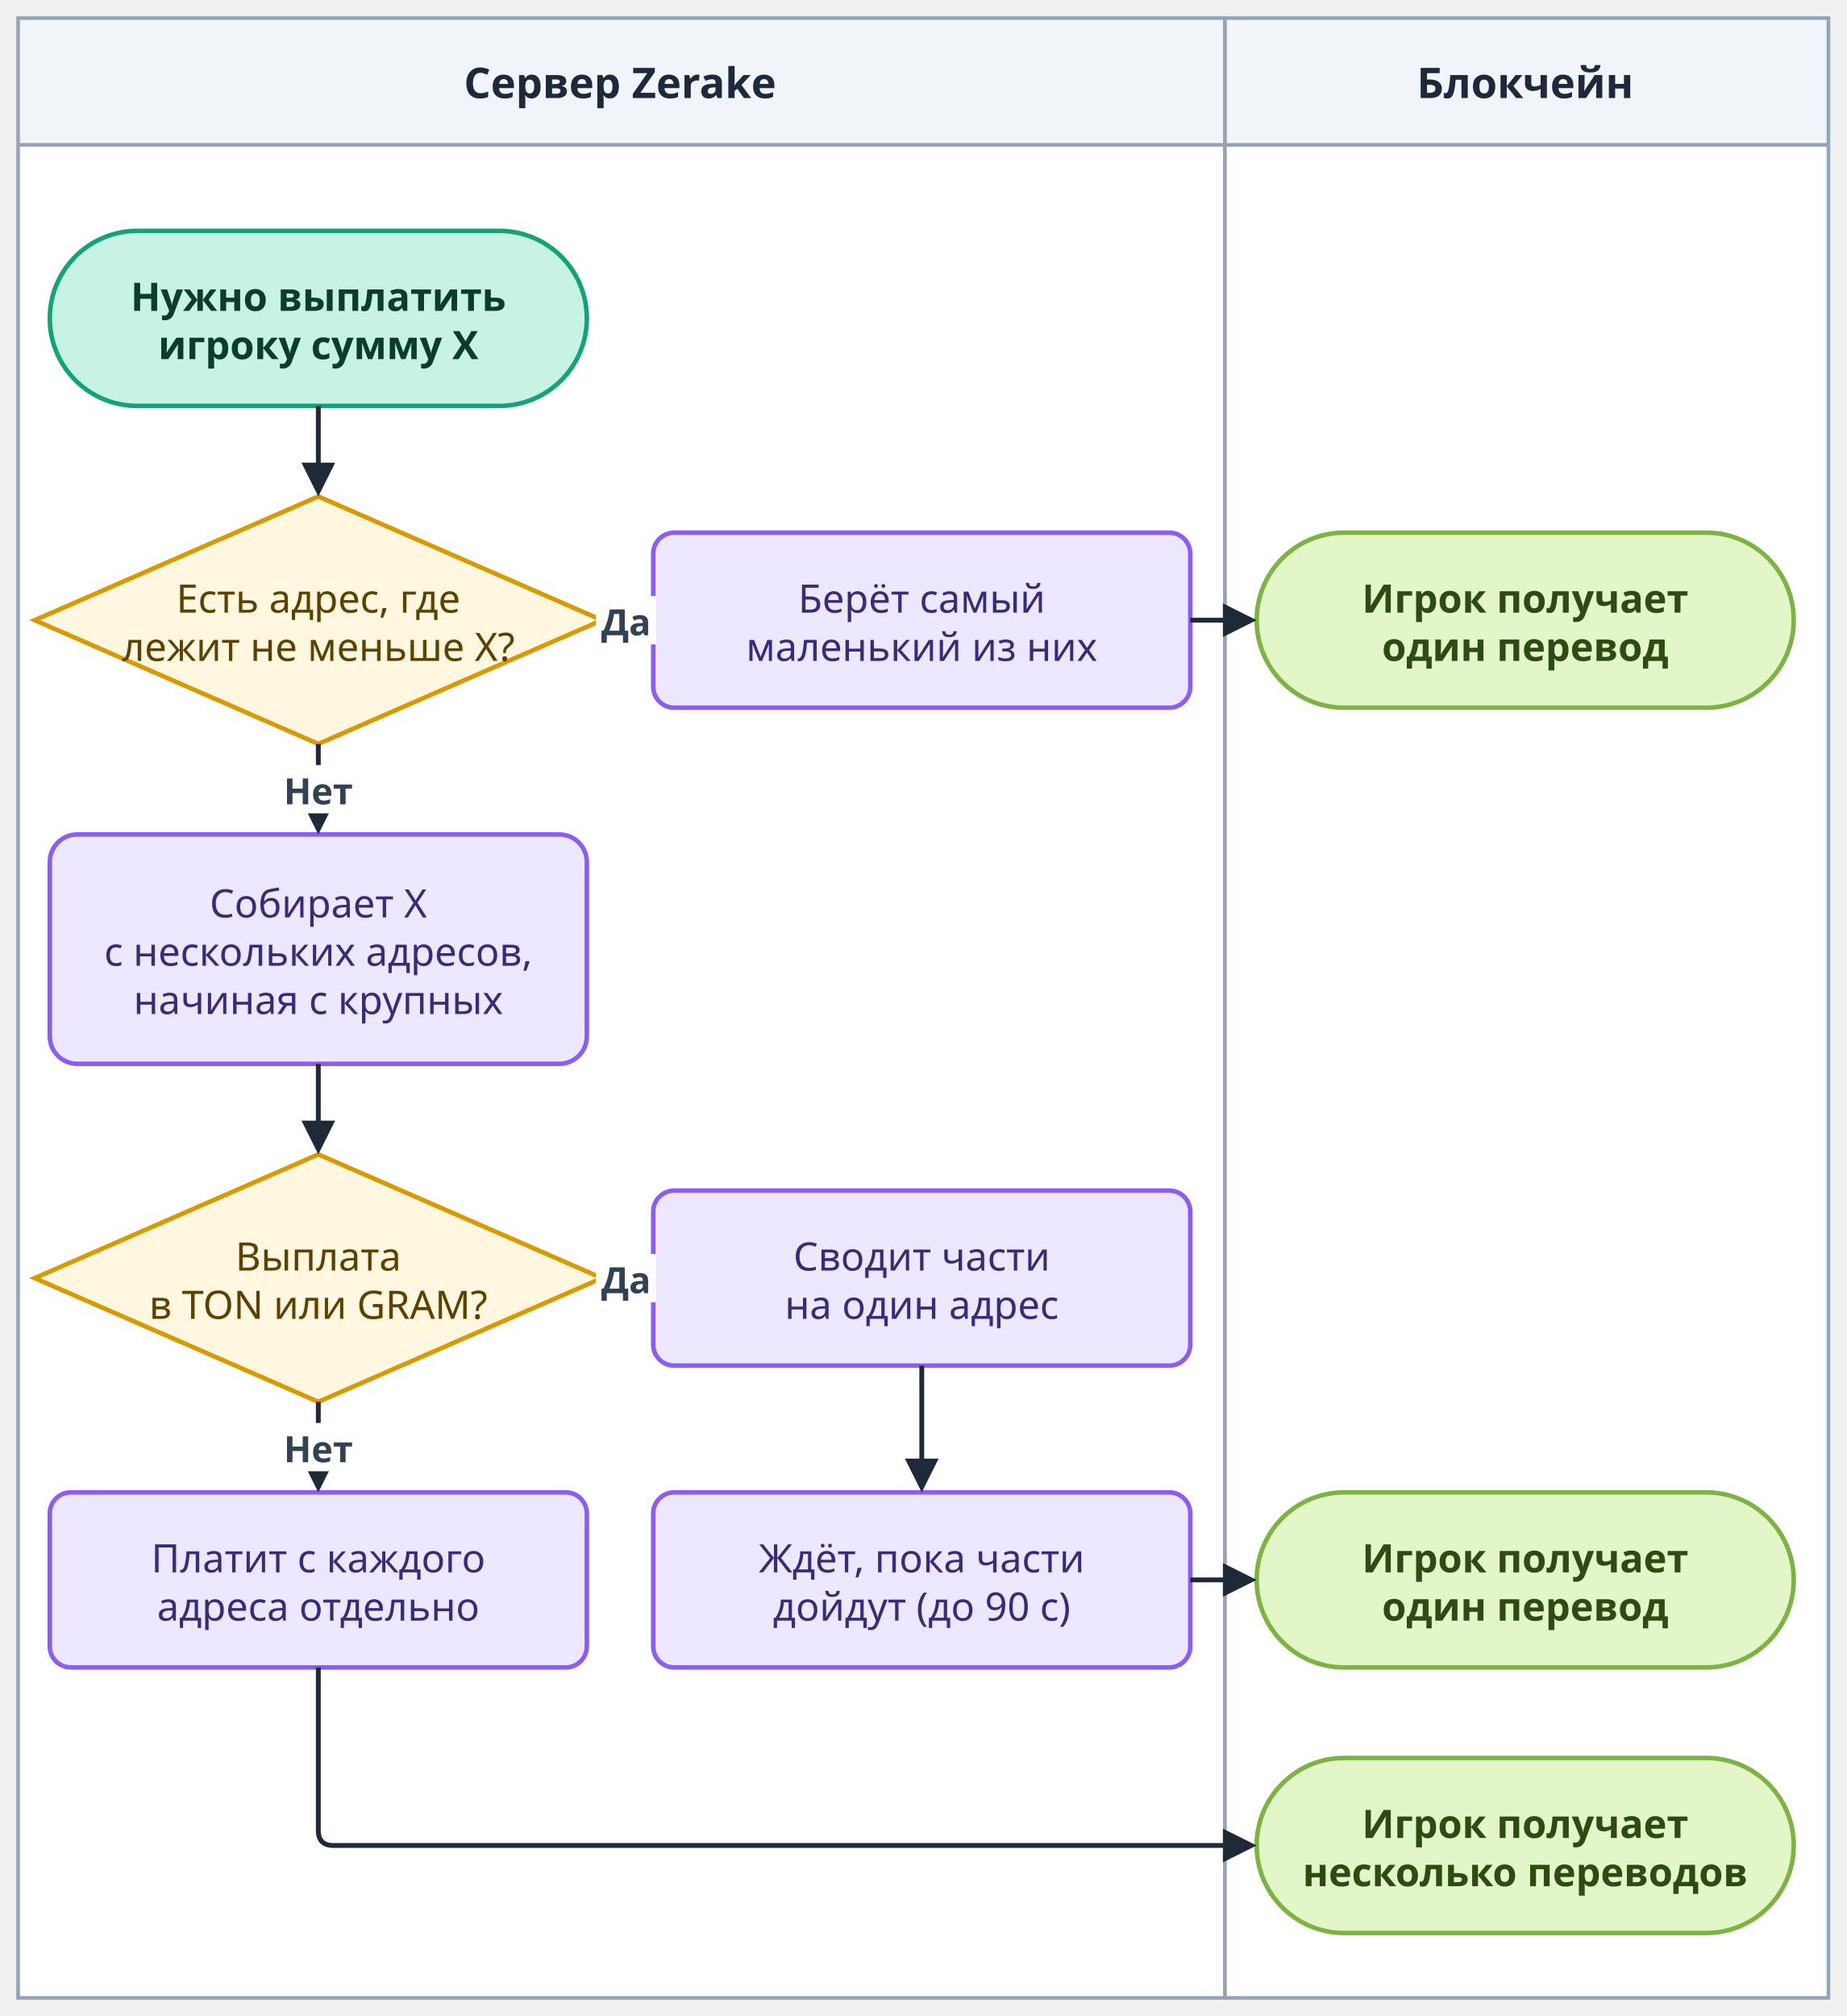
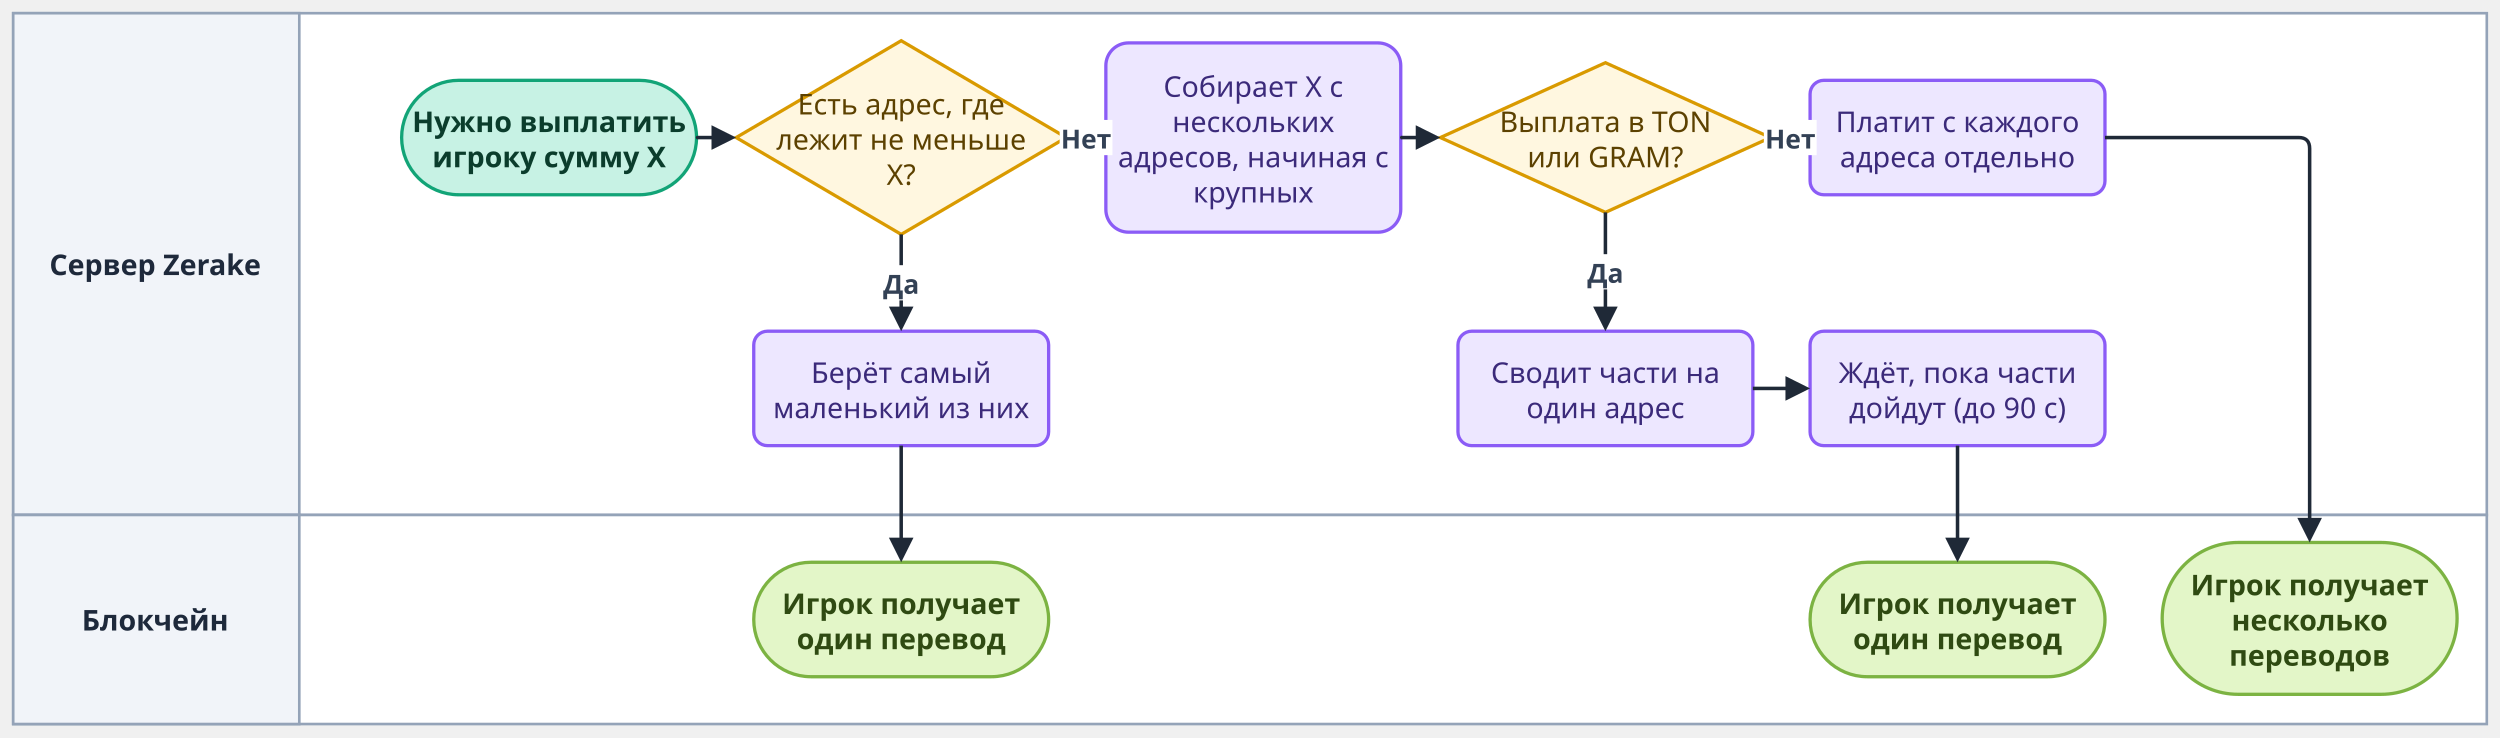
- <svg xmlns="http://www.w3.org/2000/svg" width="612" height="668" role="img" aria-label="С каких адресов идёт выплата" viewBox="894.5 -5.5 612 668" style="">
+ <svg xmlns="http://www.w3.org/2000/svg" width="1136" height="335" role="img" aria-label="С каких адресов идёт выплата" viewBox="632.5 -5.5 1136 335" style="">
  <g>
    <g />
-     <g transform="translate(900,0) scale(1)">
-       <g transform="translate(0.5,0.5)" style="visibility: visible;">
-         <path d="M 0 42 L 0 0 L 400 0 L 400 42" fill="#f1f4f9" stroke="#94a3b8" stroke-width="1.2" stroke-miterlimit="10" pointer-events="all" style="fill: light-dark(rgb(241, 244, 249), rgb(25, 28, 32)); stroke: light-dark(rgb(148, 163, 184), rgb(87, 100, 118));" />
-         <path d="M 0 42 L 0 656 L 400 656 L 400 42" fill="#ffffff" stroke="#94a3b8" stroke-width="1.2" stroke-miterlimit="10" pointer-events="all" style="fill: light-dark(rgb(255, 255, 255), rgb(18, 18, 18)); stroke: light-dark(rgb(148, 163, 184), rgb(87, 100, 118));" />
-         <path d="M 0 42 L 400 42" fill="none" stroke="white" stroke-width="9.2" stroke-miterlimit="10" pointer-events="stroke" style="stroke: light-dark(rgb(148, 163, 184), rgb(87, 100, 118));" visibility="hidden" vector-effect="non-scaling-stroke" />
-         <path d="M 0 42 L 400 42" fill="none" stroke="#94a3b8" stroke-width="1.2" stroke-miterlimit="10" pointer-events="all" style="stroke: light-dark(rgb(148, 163, 184), rgb(87, 100, 118));" />
-       </g>
-       <g style="">
-         <g fill="#1E293B" font-family="'Segoe UI'" font-weight="bold" text-anchor="middle" font-size="14px" style="fill: light-dark(rgb(30, 41, 59), rgb(195, 204, 220));">
-           <text x="200" y="27">Сервер Zerake</text>
-         </g>
-       </g>
-       <g transform="translate(0.5,0.5)" style="visibility: visible;">
-         <path d="M 400 42 L 400 0 L 600 0 L 600 42" fill="#f1f4f9" stroke="#94a3b8" stroke-width="1.2" stroke-miterlimit="10" pointer-events="all" style="fill: light-dark(rgb(241, 244, 249), rgb(25, 28, 32)); stroke: light-dark(rgb(148, 163, 184), rgb(87, 100, 118));" />
-         <path d="M 400 42 L 400 656 L 600 656 L 600 42" fill="#ffffff" stroke="#94a3b8" stroke-width="1.2" stroke-miterlimit="10" pointer-events="all" style="fill: light-dark(rgb(255, 255, 255), rgb(18, 18, 18)); stroke: light-dark(rgb(148, 163, 184), rgb(87, 100, 118));" />
-         <path d="M 400 42 L 600 42" fill="none" stroke="white" stroke-width="9.2" stroke-miterlimit="10" pointer-events="stroke" style="stroke: light-dark(rgb(148, 163, 184), rgb(87, 100, 118));" visibility="hidden" vector-effect="non-scaling-stroke" />
-         <path d="M 400 42 L 600 42" fill="none" stroke="#94a3b8" stroke-width="1.2" stroke-miterlimit="10" pointer-events="all" style="stroke: light-dark(rgb(148, 163, 184), rgb(87, 100, 118));" />
-       </g>
-       <g style="">
-         <g fill="#1E293B" font-family="'Segoe UI'" font-weight="bold" text-anchor="middle" font-size="14px" style="fill: light-dark(rgb(30, 41, 59), rgb(195, 204, 220));">
-           <text x="500" y="27">Блокчейн</text>
-         </g>
-       </g>
-       <g style="visibility: visible;">
-         <rect x="11" y="71" width="178" height="58" rx="29" ry="29" fill="#c7f2e4" stroke="#12a477" stroke-width="1.5" pointer-events="all" style="fill: light-dark(rgb(199, 242, 228), rgb(9, 46, 34)); stroke: light-dark(rgb(18, 164, 119), rgb(29, 155, 116));" />
+     <g transform="translate(638,0) scale(1)">
+       <g transform="translate(0.5,0.5)" style="visibility: visible;">
+         <rect x="0" y="0" width="1124" height="228" fill="#ffffff" stroke="#94a3b8" stroke-width="1.2" pointer-events="all" style="fill: light-dark(rgb(255, 255, 255), rgb(18, 18, 18)); stroke: light-dark(rgb(148, 163, 184), rgb(87, 100, 118));" />
+       </g>
+       <g transform="translate(0.5,0.5)" style="visibility: visible;">
+         <rect x="0" y="0" width="130" height="228" fill="#f1f4f9" stroke="#94a3b8" stroke-width="1.2" pointer-events="all" style="fill: light-dark(rgb(241, 244, 249), rgb(25, 28, 32)); stroke: light-dark(rgb(148, 163, 184), rgb(87, 100, 118));" />
+       </g>
+       <g style="">
+         <g fill="#1E293B" font-family="'Segoe UI'" font-weight="bold" text-anchor="middle" font-size="13px" style="fill: light-dark(rgb(30, 41, 59), rgb(195, 204, 220));">
+           <text x="65" y="119.5">Сервер Zerake</text>
+         </g>
+       </g>
+       <g transform="translate(0.5,0.5)" style="visibility: visible;">
+         <rect x="0" y="228" width="1124" height="95" fill="#ffffff" stroke="#94a3b8" stroke-width="1.2" pointer-events="all" style="fill: light-dark(rgb(255, 255, 255), rgb(18, 18, 18)); stroke: light-dark(rgb(148, 163, 184), rgb(87, 100, 118));" />
+       </g>
+       <g transform="translate(0.5,0.5)" style="visibility: visible;">
+         <rect x="0" y="228" width="130" height="95" fill="#f1f4f9" stroke="#94a3b8" stroke-width="1.2" pointer-events="all" style="fill: light-dark(rgb(241, 244, 249), rgb(25, 28, 32)); stroke: light-dark(rgb(148, 163, 184), rgb(87, 100, 118));" />
+       </g>
+       <g style="">
+         <g fill="#1E293B" font-family="'Segoe UI'" font-weight="bold" text-anchor="middle" font-size="13px" style="fill: light-dark(rgb(30, 41, 59), rgb(195, 204, 220));">
+           <text x="65" y="281">Блокчейн</text>
+         </g>
+       </g>
+       <g style="visibility: visible;">
+         <rect x="177" y="31" width="134" height="52" rx="26" ry="26" fill="#c7f2e4" stroke="#12a477" stroke-width="1.5" pointer-events="all" style="fill: light-dark(rgb(199, 242, 228), rgb(9, 46, 34)); stroke: light-dark(rgb(18, 164, 119), rgb(29, 155, 116));" />
      </g>
      <g style="">
        <g fill="#0B3D2C" font-family="'Segoe UI'" font-weight="bold" text-anchor="middle" font-size="13px" style="fill: light-dark(rgb(11, 61, 44), rgb(162, 205, 191));">
-           <text x="100" y="97.5">Нужно выплатить</text>
-           <text x="100" y="113.5">игроку сумму X</text>
-         </g>
-       </g>
-       <g style="visibility: visible;">
-         <path d="M 100 159 L 194 200 L 100 241 L 6 200 Z" fill="#fff7e0" stroke="#d99a00" stroke-width="1.5" stroke-miterlimit="10" pointer-events="all" style="fill: light-dark(rgb(255, 247, 224), rgb(32, 25, 5)); stroke: light-dark(rgb(217, 154, 0), rgb(155, 101, 0));" />
+           <text x="244" y="54.5">Нужно выплатить</text>
+           <text x="244" y="70.5">игроку сумму X</text>
+         </g>
+       </g>
+       <g style="visibility: visible;">
+         <path d="M 404 13 L 479 57 L 404 101 L 329 57 Z" fill="#fff7e0" stroke="#d99a00" stroke-width="1.5" stroke-miterlimit="10" pointer-events="all" style="fill: light-dark(rgb(255, 247, 224), rgb(32, 25, 5)); stroke: light-dark(rgb(217, 154, 0), rgb(155, 101, 0));" />
      </g>
      <g style="">
        <g fill="#5C4100" font-family="'Segoe UI'" text-anchor="middle" font-size="13px" style="fill: light-dark(rgb(92, 65, 0), rgb(202, 179, 123));">
-           <text x="100" y="197.5">Есть адрес, где</text>
-           <text x="100" y="213.5">лежит не меньше X?</text>
-         </g>
-       </g>
-       <g style="visibility: visible;">
-         <rect x="211" y="171" width="178" height="58" rx="6.96" ry="6.96" fill="#ede7ff" stroke="#8b5cf6" stroke-width="1.5" pointer-events="all" style="fill: light-dark(rgb(237, 231, 255), rgb(38, 33, 53)); stroke: light-dark(rgb(139, 92, 246), rgb(162, 122, 254));" />
-       </g>
-       <g style="">
-         <g fill="#3B2A7A" font-family="'Segoe UI'" text-anchor="middle" font-size="13px" style="fill: light-dark(rgb(59, 42, 122), rgb(200, 185, 254));">
-           <text x="300" y="197.5">Берёт самый</text>
-           <text x="300" y="213.5">маленький из них</text>
-         </g>
-       </g>
-       <g style="visibility: visible;">
-         <rect x="411" y="171" width="178" height="58" rx="29" ry="29" fill="#e3f6c8" stroke="#7cb342" stroke-width="1.5" pointer-events="all" style="fill: light-dark(rgb(227, 246, 200), rgb(22, 38, 0)); stroke: light-dark(rgb(124, 179, 66), rgb(69, 117, 20));" />
+           <text x="404" y="46.5">Есть адрес, где</text>
+           <text x="404" y="62.5">лежит не меньше</text>
+           <text x="404" y="78.5">X?</text>
+         </g>
+       </g>
+       <g style="visibility: visible;">
+         <rect x="337" y="145" width="134" height="52" rx="6.24" ry="6.24" fill="#ede7ff" stroke="#8b5cf6" stroke-width="1.5" pointer-events="all" style="fill: light-dark(rgb(237, 231, 255), rgb(38, 33, 53)); stroke: light-dark(rgb(139, 92, 246), rgb(162, 122, 254));" />
+       </g>
+       <g style="">
+         <g fill="#3B2A7A" font-family="'Segoe UI'" text-anchor="middle" font-size="13px" style="fill: light-dark(rgb(59, 42, 122), rgb(200, 185, 254));">
+           <text x="404" y="168.5">Берёт самый</text>
+           <text x="404" y="184.5">маленький из них</text>
+         </g>
+       </g>
+       <g style="visibility: visible;">
+         <rect x="337" y="250" width="134" height="52" rx="26" ry="26" fill="#e3f6c8" stroke="#7cb342" stroke-width="1.5" pointer-events="all" style="fill: light-dark(rgb(227, 246, 200), rgb(22, 38, 0)); stroke: light-dark(rgb(124, 179, 66), rgb(69, 117, 20));" />
      </g>
      <g style="">
        <g fill="#2F4A12" font-family="'Segoe UI'" font-weight="bold" text-anchor="middle" font-size="13px" style="fill: light-dark(rgb(47, 74, 18), rgb(168, 191, 143));">
-           <text x="500" y="197.5">Игрок получает</text>
-           <text x="500" y="213.5">один перевод</text>
-         </g>
-       </g>
-       <g style="visibility: visible;">
-         <rect x="11" y="271" width="178" height="76" rx="9.12" ry="9.12" fill="#ede7ff" stroke="#8b5cf6" stroke-width="1.5" pointer-events="all" style="fill: light-dark(rgb(237, 231, 255), rgb(38, 33, 53)); stroke: light-dark(rgb(139, 92, 246), rgb(162, 122, 254));" />
-       </g>
-       <g style="">
-         <g fill="#3B2A7A" font-family="'Segoe UI'" text-anchor="middle" font-size="13px" style="fill: light-dark(rgb(59, 42, 122), rgb(200, 185, 254));">
-           <text x="100" y="298.5">Собирает X</text>
-           <text x="100" y="314.5">с нескольких адресов,</text>
-           <text x="100" y="330.5">начиная с крупных</text>
-         </g>
-       </g>
-       <g style="visibility: visible;">
-         <path d="M 100 377 L 194 418 L 100 459 L 6 418 Z" fill="#fff7e0" stroke="#d99a00" stroke-width="1.5" stroke-miterlimit="10" pointer-events="all" style="fill: light-dark(rgb(255, 247, 224), rgb(32, 25, 5)); stroke: light-dark(rgb(217, 154, 0), rgb(155, 101, 0));" />
+           <text x="404" y="273.5">Игрок получает</text>
+           <text x="404" y="289.5">один перевод</text>
+         </g>
+       </g>
+       <g style="visibility: visible;">
+         <rect x="497" y="14" width="134" height="86" rx="10.32" ry="10.32" fill="#ede7ff" stroke="#8b5cf6" stroke-width="1.5" pointer-events="all" style="fill: light-dark(rgb(237, 231, 255), rgb(38, 33, 53)); stroke: light-dark(rgb(139, 92, 246), rgb(162, 122, 254));" />
+       </g>
+       <g style="">
+         <g fill="#3B2A7A" font-family="'Segoe UI'" text-anchor="middle" font-size="13px" style="fill: light-dark(rgb(59, 42, 122), rgb(200, 185, 254));">
+           <text x="564" y="38.5">Собирает X с</text>
+           <text x="564" y="54.5">нескольких</text>
+           <text x="564" y="70.5">адресов, начиная с</text>
+           <text x="564" y="86.5">крупных</text>
+         </g>
+       </g>
+       <g style="visibility: visible;">
+         <path d="M 724 23 L 799 57 L 724 91 L 649 57 Z" fill="#fff7e0" stroke="#d99a00" stroke-width="1.5" stroke-miterlimit="10" pointer-events="all" style="fill: light-dark(rgb(255, 247, 224), rgb(32, 25, 5)); stroke: light-dark(rgb(217, 154, 0), rgb(155, 101, 0));" />
      </g>
      <g style="">
        <g fill="#5C4100" font-family="'Segoe UI'" text-anchor="middle" font-size="13px" style="fill: light-dark(rgb(92, 65, 0), rgb(202, 179, 123));">
-           <text x="100" y="415.5">Выплата</text>
-           <text x="100" y="431.5">в TON или GRAM?</text>
-         </g>
-       </g>
-       <g style="visibility: visible;">
-         <rect x="211" y="389" width="178" height="58" rx="6.96" ry="6.96" fill="#ede7ff" stroke="#8b5cf6" stroke-width="1.5" pointer-events="all" style="fill: light-dark(rgb(237, 231, 255), rgb(38, 33, 53)); stroke: light-dark(rgb(139, 92, 246), rgb(162, 122, 254));" />
-       </g>
-       <g style="">
-         <g fill="#3B2A7A" font-family="'Segoe UI'" text-anchor="middle" font-size="13px" style="fill: light-dark(rgb(59, 42, 122), rgb(200, 185, 254));">
-           <text x="300" y="415.5">Сводит части</text>
-           <text x="300" y="431.5">на один адрес</text>
-         </g>
-       </g>
-       <g style="visibility: visible;">
-         <rect x="211" y="489" width="178" height="58" rx="6.96" ry="6.96" fill="#ede7ff" stroke="#8b5cf6" stroke-width="1.5" pointer-events="all" style="fill: light-dark(rgb(237, 231, 255), rgb(38, 33, 53)); stroke: light-dark(rgb(139, 92, 246), rgb(162, 122, 254));" />
-       </g>
-       <g style="">
-         <g fill="#3B2A7A" font-family="'Segoe UI'" text-anchor="middle" font-size="13px" style="fill: light-dark(rgb(59, 42, 122), rgb(200, 185, 254));">
-           <text x="300" y="515.5">Ждёт, пока части</text>
-           <text x="300" y="531.5">дойдут (до 90 с)</text>
-         </g>
-       </g>
-       <g style="visibility: visible;">
-         <rect x="411" y="489" width="178" height="58" rx="29" ry="29" fill="#e3f6c8" stroke="#7cb342" stroke-width="1.5" pointer-events="all" style="fill: light-dark(rgb(227, 246, 200), rgb(22, 38, 0)); stroke: light-dark(rgb(124, 179, 66), rgb(69, 117, 20));" />
+           <text x="724" y="54.5">Выплата в TON</text>
+           <text x="724" y="70.5">или GRAM?</text>
+         </g>
+       </g>
+       <g style="visibility: visible;">
+         <rect x="657" y="145" width="134" height="52" rx="6.24" ry="6.24" fill="#ede7ff" stroke="#8b5cf6" stroke-width="1.5" pointer-events="all" style="fill: light-dark(rgb(237, 231, 255), rgb(38, 33, 53)); stroke: light-dark(rgb(139, 92, 246), rgb(162, 122, 254));" />
+       </g>
+       <g style="">
+         <g fill="#3B2A7A" font-family="'Segoe UI'" text-anchor="middle" font-size="13px" style="fill: light-dark(rgb(59, 42, 122), rgb(200, 185, 254));">
+           <text x="724" y="168.5">Сводит части на</text>
+           <text x="724" y="184.5">один адрес</text>
+         </g>
+       </g>
+       <g style="visibility: visible;">
+         <rect x="817" y="145" width="134" height="52" rx="6.24" ry="6.24" fill="#ede7ff" stroke="#8b5cf6" stroke-width="1.5" pointer-events="all" style="fill: light-dark(rgb(237, 231, 255), rgb(38, 33, 53)); stroke: light-dark(rgb(139, 92, 246), rgb(162, 122, 254));" />
+       </g>
+       <g style="">
+         <g fill="#3B2A7A" font-family="'Segoe UI'" text-anchor="middle" font-size="13px" style="fill: light-dark(rgb(59, 42, 122), rgb(200, 185, 254));">
+           <text x="884" y="168.5">Ждёт, пока части</text>
+           <text x="884" y="184.5">дойдут (до 90 с)</text>
+         </g>
+       </g>
+       <g style="visibility: visible;">
+         <rect x="817" y="250" width="134" height="52" rx="26" ry="26" fill="#e3f6c8" stroke="#7cb342" stroke-width="1.5" pointer-events="all" style="fill: light-dark(rgb(227, 246, 200), rgb(22, 38, 0)); stroke: light-dark(rgb(124, 179, 66), rgb(69, 117, 20));" />
      </g>
      <g style="">
        <g fill="#2F4A12" font-family="'Segoe UI'" font-weight="bold" text-anchor="middle" font-size="13px" style="fill: light-dark(rgb(47, 74, 18), rgb(168, 191, 143));">
-           <text x="500" y="515.5">Игрок получает</text>
-           <text x="500" y="531.5">один перевод</text>
-         </g>
-       </g>
-       <g style="visibility: visible;">
-         <rect x="11" y="489" width="178" height="58" rx="6.96" ry="6.96" fill="#ede7ff" stroke="#8b5cf6" stroke-width="1.5" pointer-events="all" style="fill: light-dark(rgb(237, 231, 255), rgb(38, 33, 53)); stroke: light-dark(rgb(139, 92, 246), rgb(162, 122, 254));" />
-       </g>
-       <g style="">
-         <g fill="#3B2A7A" font-family="'Segoe UI'" text-anchor="middle" font-size="13px" style="fill: light-dark(rgb(59, 42, 122), rgb(200, 185, 254));">
-           <text x="100" y="515.5">Платит с каждого</text>
-           <text x="100" y="531.5">адреса отдельно</text>
-         </g>
-       </g>
-       <g style="visibility: visible;">
-         <rect x="411" y="577" width="178" height="58" rx="29" ry="29" fill="#e3f6c8" stroke="#7cb342" stroke-width="1.5" pointer-events="all" style="fill: light-dark(rgb(227, 246, 200), rgb(22, 38, 0)); stroke: light-dark(rgb(124, 179, 66), rgb(69, 117, 20));" />
+           <text x="884" y="273.5">Игрок получает</text>
+           <text x="884" y="289.5">один перевод</text>
+         </g>
+       </g>
+       <g style="visibility: visible;">
+         <rect x="817" y="31" width="134" height="52" rx="6.24" ry="6.24" fill="#ede7ff" stroke="#8b5cf6" stroke-width="1.5" pointer-events="all" style="fill: light-dark(rgb(237, 231, 255), rgb(38, 33, 53)); stroke: light-dark(rgb(139, 92, 246), rgb(162, 122, 254));" />
+       </g>
+       <g style="">
+         <g fill="#3B2A7A" font-family="'Segoe UI'" text-anchor="middle" font-size="13px" style="fill: light-dark(rgb(59, 42, 122), rgb(200, 185, 254));">
+           <text x="884" y="54.5">Платит с каждого</text>
+           <text x="884" y="70.5">адреса отдельно</text>
+         </g>
+       </g>
+       <g style="visibility: visible;">
+         <rect x="977" y="241" width="134" height="69" rx="34.5" ry="34.5" fill="#e3f6c8" stroke="#7cb342" stroke-width="1.5" pointer-events="all" style="fill: light-dark(rgb(227, 246, 200), rgb(22, 38, 0)); stroke: light-dark(rgb(124, 179, 66), rgb(69, 117, 20));" />
      </g>
      <g style="">
        <g fill="#2F4A12" font-family="'Segoe UI'" font-weight="bold" text-anchor="middle" font-size="13px" style="fill: light-dark(rgb(47, 74, 18), rgb(168, 191, 143));">
-           <text x="500" y="603.5">Игрок получает</text>
-           <text x="500" y="619.5">несколько переводов</text>
-         </g>
-       </g>
-       <g style="visibility: visible;">
-         <path d="M 100 129 L 100 144 Q 100 149 100 144 L 100 141.5 Q 100 139 100 143.81 L 100 148.61" fill="none" stroke="white" stroke-width="9.6" stroke-miterlimit="10" pointer-events="stroke" style="stroke: light-dark(rgb(31, 41, 55), rgb(196, 204, 216));" visibility="hidden" vector-effect="non-scaling-stroke" />
-         <path d="M 100 129 L 100 144 Q 100 149 100 144 L 100 141.5 Q 100 139 100 143.81 L 100 148.61" fill="none" stroke="#1f2937" stroke-width="1.6" stroke-miterlimit="10" pointer-events="stroke" style="stroke: light-dark(rgb(31, 41, 55), rgb(196, 204, 216));" />
-         <path d="M 100 157.21 L 95.7 148.61 L 104.3 148.61 Z" fill="#1f2937" stroke="#1f2937" stroke-width="1.6" stroke-miterlimit="10" pointer-events="all" style="fill: light-dark(rgb(31, 41, 55), rgb(196, 204, 216)); stroke: light-dark(rgb(31, 41, 55), rgb(196, 204, 216));" />
-       </g>
-       <g style="visibility: visible;">
-         <path d="M 194 200 L 209 200 Q 214 200 209 200 L 196 200 Q 191 200 195.81 200 L 200.61 200" fill="none" stroke="white" stroke-width="9.6" stroke-miterlimit="10" pointer-events="stroke" style="stroke: light-dark(rgb(31, 41, 55), rgb(196, 204, 216));" visibility="hidden" vector-effect="non-scaling-stroke" />
-         <path d="M 194 200 L 209 200 Q 214 200 209 200 L 196 200 Q 191 200 195.81 200 L 200.61 200" fill="none" stroke="#1f2937" stroke-width="1.6" stroke-miterlimit="10" pointer-events="stroke" style="stroke: light-dark(rgb(31, 41, 55), rgb(196, 204, 216));" />
-         <path d="M 209.21 200 L 200.61 204.3 L 200.61 195.7 Z" fill="#1f2937" stroke="#1f2937" stroke-width="1.6" stroke-miterlimit="10" pointer-events="all" style="fill: light-dark(rgb(31, 41, 55), rgb(196, 204, 216)); stroke: light-dark(rgb(31, 41, 55), rgb(196, 204, 216));" />
-       </g>
-       <g style="">
-         <g fill="#334155" font-family="'Segoe UI'" font-weight="bold" text-anchor="middle" font-size="12px" style="fill: light-dark(rgb(51, 65, 85), rgb(172, 184, 201));">
-           <rect fill="#FFFFFF" stroke="none" x="192" y="192" width="20" height="16" stroke-width="0" style="fill: light-dark(rgb(255, 255, 255), rgb(18, 18, 18));" />
-           <text x="202" y="205">Да</text>
-         </g>
-       </g>
-       <g style="visibility: visible;">
-         <path d="M 389 200 L 404 200 Q 409 200 404 200 L 396 200 Q 391 200 395.81 200 L 400.61 200" fill="none" stroke="white" stroke-width="9.6" stroke-miterlimit="10" pointer-events="stroke" style="stroke: light-dark(rgb(31, 41, 55), rgb(196, 204, 216));" visibility="hidden" vector-effect="non-scaling-stroke" />
-         <path d="M 389 200 L 404 200 Q 409 200 404 200 L 396 200 Q 391 200 395.81 200 L 400.61 200" fill="none" stroke="#1f2937" stroke-width="1.6" stroke-miterlimit="10" pointer-events="stroke" style="stroke: light-dark(rgb(31, 41, 55), rgb(196, 204, 216));" />
-         <path d="M 409.21 200 L 400.61 204.3 L 400.61 195.7 Z" fill="#1f2937" stroke="#1f2937" stroke-width="1.6" stroke-miterlimit="10" pointer-events="all" style="fill: light-dark(rgb(31, 41, 55), rgb(196, 204, 216)); stroke: light-dark(rgb(31, 41, 55), rgb(196, 204, 216));" />
-       </g>
-       <g style="visibility: visible;">
-         <path d="M 100 241 L 100 256 Q 100 261 100 256 L 100 253.5 Q 100 251 100 255.81 L 100 260.61" fill="none" stroke="white" stroke-width="9.6" stroke-miterlimit="10" pointer-events="stroke" style="stroke: light-dark(rgb(31, 41, 55), rgb(196, 204, 216));" visibility="hidden" vector-effect="non-scaling-stroke" />
-         <path d="M 100 241 L 100 256 Q 100 261 100 256 L 100 253.5 Q 100 251 100 255.81 L 100 260.61" fill="none" stroke="#1f2937" stroke-width="1.6" stroke-miterlimit="10" pointer-events="stroke" style="stroke: light-dark(rgb(31, 41, 55), rgb(196, 204, 216));" />
-         <path d="M 100 269.21 L 95.7 260.61 L 104.3 260.61 Z" fill="#1f2937" stroke="#1f2937" stroke-width="1.6" stroke-miterlimit="10" pointer-events="all" style="fill: light-dark(rgb(31, 41, 55), rgb(196, 204, 216)); stroke: light-dark(rgb(31, 41, 55), rgb(196, 204, 216));" />
-       </g>
-       <g style="">
-         <g fill="#334155" font-family="'Segoe UI'" font-weight="bold" text-anchor="middle" font-size="12px" style="fill: light-dark(rgb(51, 65, 85), rgb(172, 184, 201));">
-           <rect fill="#FFFFFF" stroke="none" x="88" y="248" width="24" height="16" stroke-width="0" style="fill: light-dark(rgb(255, 255, 255), rgb(18, 18, 18));" />
-           <text x="100" y="261">Нет</text>
-         </g>
-       </g>
-       <g style="visibility: visible;">
-         <path d="M 100 347 L 100 362 Q 100 367 100 362 L 100 359.5 Q 100 357 100 361.81 L 100 366.61" fill="none" stroke="white" stroke-width="9.6" stroke-miterlimit="10" pointer-events="stroke" style="stroke: light-dark(rgb(31, 41, 55), rgb(196, 204, 216));" visibility="hidden" vector-effect="non-scaling-stroke" />
-         <path d="M 100 347 L 100 362 Q 100 367 100 362 L 100 359.5 Q 100 357 100 361.81 L 100 366.61" fill="none" stroke="#1f2937" stroke-width="1.6" stroke-miterlimit="10" pointer-events="stroke" style="stroke: light-dark(rgb(31, 41, 55), rgb(196, 204, 216));" />
-         <path d="M 100 375.21 L 95.7 366.61 L 104.3 366.61 Z" fill="#1f2937" stroke="#1f2937" stroke-width="1.6" stroke-miterlimit="10" pointer-events="all" style="fill: light-dark(rgb(31, 41, 55), rgb(196, 204, 216)); stroke: light-dark(rgb(31, 41, 55), rgb(196, 204, 216));" />
-       </g>
-       <g style="visibility: visible;">
-         <path d="M 194 418 L 209 418 Q 214 418 209 418 L 196 418 Q 191 418 195.81 418 L 200.61 418" fill="none" stroke="white" stroke-width="9.6" stroke-miterlimit="10" pointer-events="stroke" style="stroke: light-dark(rgb(31, 41, 55), rgb(196, 204, 216));" visibility="hidden" vector-effect="non-scaling-stroke" />
-         <path d="M 194 418 L 209 418 Q 214 418 209 418 L 196 418 Q 191 418 195.81 418 L 200.61 418" fill="none" stroke="#1f2937" stroke-width="1.6" stroke-miterlimit="10" pointer-events="stroke" style="stroke: light-dark(rgb(31, 41, 55), rgb(196, 204, 216));" />
-         <path d="M 209.21 418 L 200.61 422.3 L 200.61 413.7 Z" fill="#1f2937" stroke="#1f2937" stroke-width="1.6" stroke-miterlimit="10" pointer-events="all" style="fill: light-dark(rgb(31, 41, 55), rgb(196, 204, 216)); stroke: light-dark(rgb(31, 41, 55), rgb(196, 204, 216));" />
-       </g>
-       <g style="">
-         <g fill="#334155" font-family="'Segoe UI'" font-weight="bold" text-anchor="middle" font-size="12px" style="fill: light-dark(rgb(51, 65, 85), rgb(172, 184, 201));">
-           <rect fill="#FFFFFF" stroke="none" x="192" y="410" width="20" height="16" stroke-width="0" style="fill: light-dark(rgb(255, 255, 255), rgb(18, 18, 18));" />
-           <text x="202" y="423">Да</text>
-         </g>
-       </g>
-       <g style="visibility: visible;">
-         <path d="M 300 447 L 300 478.61" fill="none" stroke="white" stroke-width="9.6" stroke-miterlimit="10" pointer-events="stroke" style="stroke: light-dark(rgb(31, 41, 55), rgb(196, 204, 216));" visibility="hidden" vector-effect="non-scaling-stroke" />
-         <path d="M 300 447 L 300 478.61" fill="none" stroke="#1f2937" stroke-width="1.6" stroke-miterlimit="10" pointer-events="stroke" style="stroke: light-dark(rgb(31, 41, 55), rgb(196, 204, 216));" />
-         <path d="M 300 487.21 L 295.7 478.61 L 304.3 478.61 Z" fill="#1f2937" stroke="#1f2937" stroke-width="1.6" stroke-miterlimit="10" pointer-events="all" style="fill: light-dark(rgb(31, 41, 55), rgb(196, 204, 216)); stroke: light-dark(rgb(31, 41, 55), rgb(196, 204, 216));" />
-       </g>
-       <g style="visibility: visible;">
-         <path d="M 389 518 L 404 518 Q 409 518 404 518 L 396 518 Q 391 518 395.81 518 L 400.61 518" fill="none" stroke="white" stroke-width="9.6" stroke-miterlimit="10" pointer-events="stroke" style="stroke: light-dark(rgb(31, 41, 55), rgb(196, 204, 216));" visibility="hidden" vector-effect="non-scaling-stroke" />
-         <path d="M 389 518 L 404 518 Q 409 518 404 518 L 396 518 Q 391 518 395.81 518 L 400.61 518" fill="none" stroke="#1f2937" stroke-width="1.6" stroke-miterlimit="10" pointer-events="stroke" style="stroke: light-dark(rgb(31, 41, 55), rgb(196, 204, 216));" />
-         <path d="M 409.21 518 L 400.61 522.3 L 400.61 513.7 Z" fill="#1f2937" stroke="#1f2937" stroke-width="1.6" stroke-miterlimit="10" pointer-events="all" style="fill: light-dark(rgb(31, 41, 55), rgb(196, 204, 216)); stroke: light-dark(rgb(31, 41, 55), rgb(196, 204, 216));" />
-       </g>
-       <g style="visibility: visible;">
-         <path d="M 100 459 L 100 474 Q 100 479 100 474 L 100 471.5 Q 100 469 100 473.81 L 100 478.61" fill="none" stroke="white" stroke-width="9.6" stroke-miterlimit="10" pointer-events="stroke" style="stroke: light-dark(rgb(31, 41, 55), rgb(196, 204, 216));" visibility="hidden" vector-effect="non-scaling-stroke" />
-         <path d="M 100 459 L 100 474 Q 100 479 100 474 L 100 471.5 Q 100 469 100 473.81 L 100 478.61" fill="none" stroke="#1f2937" stroke-width="1.6" stroke-miterlimit="10" pointer-events="stroke" style="stroke: light-dark(rgb(31, 41, 55), rgb(196, 204, 216));" />
-         <path d="M 100 487.21 L 95.7 478.61 L 104.3 478.61 Z" fill="#1f2937" stroke="#1f2937" stroke-width="1.6" stroke-miterlimit="10" pointer-events="all" style="fill: light-dark(rgb(31, 41, 55), rgb(196, 204, 216)); stroke: light-dark(rgb(31, 41, 55), rgb(196, 204, 216));" />
-       </g>
-       <g style="">
-         <g fill="#334155" font-family="'Segoe UI'" font-weight="bold" text-anchor="middle" font-size="12px" style="fill: light-dark(rgb(51, 65, 85), rgb(172, 184, 201));">
-           <rect fill="#FFFFFF" stroke="none" x="88" y="466" width="24" height="16" stroke-width="0" style="fill: light-dark(rgb(255, 255, 255), rgb(18, 18, 18));" />
-           <text x="100" y="479">Нет</text>
-         </g>
-       </g>
-       <g style="visibility: visible;">
-         <path d="M 100 547 L 100 601 Q 100 606 105 606 L 400.61 606" fill="none" stroke="white" stroke-width="9.6" stroke-miterlimit="10" pointer-events="stroke" style="stroke: light-dark(rgb(31, 41, 55), rgb(196, 204, 216));" visibility="hidden" vector-effect="non-scaling-stroke" />
-         <path d="M 100 547 L 100 601 Q 100 606 105 606 L 400.61 606" fill="none" stroke="#1f2937" stroke-width="1.6" stroke-miterlimit="10" pointer-events="stroke" style="stroke: light-dark(rgb(31, 41, 55), rgb(196, 204, 216));" />
-         <path d="M 409.21 606 L 400.61 610.3 L 400.61 601.7 Z" fill="#1f2937" stroke="#1f2937" stroke-width="1.6" stroke-miterlimit="10" pointer-events="all" style="fill: light-dark(rgb(31, 41, 55), rgb(196, 204, 216)); stroke: light-dark(rgb(31, 41, 55), rgb(196, 204, 216));" />
+           <text x="1044" y="265">Игрок получает</text>
+           <text x="1044" y="281">несколько</text>
+           <text x="1044" y="297">переводов</text>
+         </g>
+       </g>
+       <g style="visibility: visible;">
+         <path d="M 311 57 L 326 57 Q 331 57 326 57 L 314 57 Q 309 57 313.81 57 L 318.61 57" fill="none" stroke="white" stroke-width="9.6" stroke-miterlimit="10" pointer-events="stroke" style="stroke: light-dark(rgb(31, 41, 55), rgb(196, 204, 216));" visibility="hidden" vector-effect="non-scaling-stroke" />
+         <path d="M 311 57 L 326 57 Q 331 57 326 57 L 314 57 Q 309 57 313.81 57 L 318.61 57" fill="none" stroke="#1f2937" stroke-width="1.6" stroke-miterlimit="10" pointer-events="stroke" style="stroke: light-dark(rgb(31, 41, 55), rgb(196, 204, 216));" />
+         <path d="M 327.21 57 L 318.61 61.3 L 318.61 52.7 Z" fill="#1f2937" stroke="#1f2937" stroke-width="1.6" stroke-miterlimit="10" pointer-events="all" style="fill: light-dark(rgb(31, 41, 55), rgb(196, 204, 216)); stroke: light-dark(rgb(31, 41, 55), rgb(196, 204, 216));" />
+       </g>
+       <g style="visibility: visible;">
+         <path d="M 404 101 L 404 134.61" fill="none" stroke="white" stroke-width="9.6" stroke-miterlimit="10" pointer-events="stroke" style="stroke: light-dark(rgb(31, 41, 55), rgb(196, 204, 216));" visibility="hidden" vector-effect="non-scaling-stroke" />
+         <path d="M 404 101 L 404 134.61" fill="none" stroke="#1f2937" stroke-width="1.6" stroke-miterlimit="10" pointer-events="stroke" style="stroke: light-dark(rgb(31, 41, 55), rgb(196, 204, 216));" />
+         <path d="M 404 143.21 L 399.7 134.61 L 408.3 134.61 Z" fill="#1f2937" stroke="#1f2937" stroke-width="1.6" stroke-miterlimit="10" pointer-events="all" style="fill: light-dark(rgb(31, 41, 55), rgb(196, 204, 216)); stroke: light-dark(rgb(31, 41, 55), rgb(196, 204, 216));" />
+       </g>
+       <g style="">
+         <g fill="#334155" font-family="'Segoe UI'" font-weight="bold" text-anchor="middle" font-size="12px" style="fill: light-dark(rgb(51, 65, 85), rgb(172, 184, 201));">
+           <rect fill="#FFFFFF" stroke="none" x="394" y="115" width="20" height="16" stroke-width="0" style="fill: light-dark(rgb(255, 255, 255), rgb(18, 18, 18));" />
+           <text x="404" y="128">Да</text>
+         </g>
+       </g>
+       <g style="visibility: visible;">
+         <path d="M 404 197 L 404 239.61" fill="none" stroke="white" stroke-width="9.6" stroke-miterlimit="10" pointer-events="stroke" style="stroke: light-dark(rgb(31, 41, 55), rgb(196, 204, 216));" visibility="hidden" vector-effect="non-scaling-stroke" />
+         <path d="M 404 197 L 404 239.61" fill="none" stroke="#1f2937" stroke-width="1.6" stroke-miterlimit="10" pointer-events="stroke" style="stroke: light-dark(rgb(31, 41, 55), rgb(196, 204, 216));" />
+         <path d="M 404 248.21 L 399.7 239.61 L 408.3 239.61 Z" fill="#1f2937" stroke="#1f2937" stroke-width="1.6" stroke-miterlimit="10" pointer-events="all" style="fill: light-dark(rgb(31, 41, 55), rgb(196, 204, 216)); stroke: light-dark(rgb(31, 41, 55), rgb(196, 204, 216));" />
+       </g>
+       <g style="visibility: visible;">
+         <path d="M 479 57 L 494 57 Q 499 57 494 57 L 482 57 Q 477 57 481.81 57 L 486.61 57" fill="none" stroke="white" stroke-width="9.6" stroke-miterlimit="10" pointer-events="stroke" style="stroke: light-dark(rgb(31, 41, 55), rgb(196, 204, 216));" visibility="hidden" vector-effect="non-scaling-stroke" />
+         <path d="M 479 57 L 494 57 Q 499 57 494 57 L 482 57 Q 477 57 481.81 57 L 486.61 57" fill="none" stroke="#1f2937" stroke-width="1.6" stroke-miterlimit="10" pointer-events="stroke" style="stroke: light-dark(rgb(31, 41, 55), rgb(196, 204, 216));" />
+         <path d="M 495.21 57 L 486.61 61.3 L 486.61 52.7 Z" fill="#1f2937" stroke="#1f2937" stroke-width="1.6" stroke-miterlimit="10" pointer-events="all" style="fill: light-dark(rgb(31, 41, 55), rgb(196, 204, 216)); stroke: light-dark(rgb(31, 41, 55), rgb(196, 204, 216));" />
+       </g>
+       <g style="">
+         <g fill="#334155" font-family="'Segoe UI'" font-weight="bold" text-anchor="middle" font-size="12px" style="fill: light-dark(rgb(51, 65, 85), rgb(172, 184, 201));">
+           <rect fill="#FFFFFF" stroke="none" x="476" y="49" width="24" height="16" stroke-width="0" style="fill: light-dark(rgb(255, 255, 255), rgb(18, 18, 18));" />
+           <text x="488" y="62">Нет</text>
+         </g>
+       </g>
+       <g style="visibility: visible;">
+         <path d="M 631 57 L 646 57 Q 651 57 646 57 L 634 57 Q 629 57 633.81 57 L 638.61 57" fill="none" stroke="white" stroke-width="9.6" stroke-miterlimit="10" pointer-events="stroke" style="stroke: light-dark(rgb(31, 41, 55), rgb(196, 204, 216));" visibility="hidden" vector-effect="non-scaling-stroke" />
+         <path d="M 631 57 L 646 57 Q 651 57 646 57 L 634 57 Q 629 57 633.81 57 L 638.61 57" fill="none" stroke="#1f2937" stroke-width="1.6" stroke-miterlimit="10" pointer-events="stroke" style="stroke: light-dark(rgb(31, 41, 55), rgb(196, 204, 216));" />
+         <path d="M 647.21 57 L 638.61 61.3 L 638.61 52.7 Z" fill="#1f2937" stroke="#1f2937" stroke-width="1.6" stroke-miterlimit="10" pointer-events="all" style="fill: light-dark(rgb(31, 41, 55), rgb(196, 204, 216)); stroke: light-dark(rgb(31, 41, 55), rgb(196, 204, 216));" />
+       </g>
+       <g style="visibility: visible;">
+         <path d="M 724 91 L 724 134.61" fill="none" stroke="white" stroke-width="9.6" stroke-miterlimit="10" pointer-events="stroke" style="stroke: light-dark(rgb(31, 41, 55), rgb(196, 204, 216));" visibility="hidden" vector-effect="non-scaling-stroke" />
+         <path d="M 724 91 L 724 134.61" fill="none" stroke="#1f2937" stroke-width="1.6" stroke-miterlimit="10" pointer-events="stroke" style="stroke: light-dark(rgb(31, 41, 55), rgb(196, 204, 216));" />
+         <path d="M 724 143.21 L 719.7 134.61 L 728.3 134.61 Z" fill="#1f2937" stroke="#1f2937" stroke-width="1.6" stroke-miterlimit="10" pointer-events="all" style="fill: light-dark(rgb(31, 41, 55), rgb(196, 204, 216)); stroke: light-dark(rgb(31, 41, 55), rgb(196, 204, 216));" />
+       </g>
+       <g style="">
+         <g fill="#334155" font-family="'Segoe UI'" font-weight="bold" text-anchor="middle" font-size="12px" style="fill: light-dark(rgb(51, 65, 85), rgb(172, 184, 201));">
+           <rect fill="#FFFFFF" stroke="none" x="714" y="110" width="20" height="16" stroke-width="0" style="fill: light-dark(rgb(255, 255, 255), rgb(18, 18, 18));" />
+           <text x="724" y="123">Да</text>
+         </g>
+       </g>
+       <g style="visibility: visible;">
+         <path d="M 791 171 L 806 171 Q 811 171 806 171 L 801.5 171 Q 797 171 801.81 171 L 806.61 171" fill="none" stroke="white" stroke-width="9.6" stroke-miterlimit="10" pointer-events="stroke" style="stroke: light-dark(rgb(31, 41, 55), rgb(196, 204, 216));" visibility="hidden" vector-effect="non-scaling-stroke" />
+         <path d="M 791 171 L 806 171 Q 811 171 806 171 L 801.5 171 Q 797 171 801.81 171 L 806.61 171" fill="none" stroke="#1f2937" stroke-width="1.6" stroke-miterlimit="10" pointer-events="stroke" style="stroke: light-dark(rgb(31, 41, 55), rgb(196, 204, 216));" />
+         <path d="M 815.21 171 L 806.61 175.3 L 806.61 166.7 Z" fill="#1f2937" stroke="#1f2937" stroke-width="1.6" stroke-miterlimit="10" pointer-events="all" style="fill: light-dark(rgb(31, 41, 55), rgb(196, 204, 216)); stroke: light-dark(rgb(31, 41, 55), rgb(196, 204, 216));" />
+       </g>
+       <g style="visibility: visible;">
+         <path d="M 884 197 L 884 239.61" fill="none" stroke="white" stroke-width="9.6" stroke-miterlimit="10" pointer-events="stroke" style="stroke: light-dark(rgb(31, 41, 55), rgb(196, 204, 216));" visibility="hidden" vector-effect="non-scaling-stroke" />
+         <path d="M 884 197 L 884 239.61" fill="none" stroke="#1f2937" stroke-width="1.6" stroke-miterlimit="10" pointer-events="stroke" style="stroke: light-dark(rgb(31, 41, 55), rgb(196, 204, 216));" />
+         <path d="M 884 248.21 L 879.7 239.61 L 888.3 239.61 Z" fill="#1f2937" stroke="#1f2937" stroke-width="1.6" stroke-miterlimit="10" pointer-events="all" style="fill: light-dark(rgb(31, 41, 55), rgb(196, 204, 216)); stroke: light-dark(rgb(31, 41, 55), rgb(196, 204, 216));" />
+       </g>
+       <g style="visibility: visible;">
+         <path d="M 799 57 L 814 57 Q 819 57 814 57 L 802 57 Q 797 57 801.81 57 L 806.61 57" fill="none" stroke="white" stroke-width="9.6" stroke-miterlimit="10" pointer-events="stroke" style="stroke: light-dark(rgb(31, 41, 55), rgb(196, 204, 216));" visibility="hidden" vector-effect="non-scaling-stroke" />
+         <path d="M 799 57 L 814 57 Q 819 57 814 57 L 802 57 Q 797 57 801.81 57 L 806.61 57" fill="none" stroke="#1f2937" stroke-width="1.6" stroke-miterlimit="10" pointer-events="stroke" style="stroke: light-dark(rgb(31, 41, 55), rgb(196, 204, 216));" />
+         <path d="M 815.21 57 L 806.61 61.3 L 806.61 52.7 Z" fill="#1f2937" stroke="#1f2937" stroke-width="1.6" stroke-miterlimit="10" pointer-events="all" style="fill: light-dark(rgb(31, 41, 55), rgb(196, 204, 216)); stroke: light-dark(rgb(31, 41, 55), rgb(196, 204, 216));" />
+       </g>
+       <g style="">
+         <g fill="#334155" font-family="'Segoe UI'" font-weight="bold" text-anchor="middle" font-size="12px" style="fill: light-dark(rgb(51, 65, 85), rgb(172, 184, 201));">
+           <rect fill="#FFFFFF" stroke="none" x="796" y="49" width="24" height="16" stroke-width="0" style="fill: light-dark(rgb(255, 255, 255), rgb(18, 18, 18));" />
+           <text x="808" y="62">Нет</text>
+         </g>
+       </g>
+       <g style="visibility: visible;">
+         <path d="M 951 57 L 1039 57 Q 1044 57 1044 62 L 1044 230.61" fill="none" stroke="white" stroke-width="9.6" stroke-miterlimit="10" pointer-events="stroke" style="stroke: light-dark(rgb(31, 41, 55), rgb(196, 204, 216));" visibility="hidden" vector-effect="non-scaling-stroke" />
+         <path d="M 951 57 L 1039 57 Q 1044 57 1044 62 L 1044 230.61" fill="none" stroke="#1f2937" stroke-width="1.6" stroke-miterlimit="10" pointer-events="stroke" style="stroke: light-dark(rgb(31, 41, 55), rgb(196, 204, 216));" />
+         <path d="M 1044 239.21 L 1039.7 230.61 L 1048.3 230.61 Z" fill="#1f2937" stroke="#1f2937" stroke-width="1.6" stroke-miterlimit="10" pointer-events="all" style="fill: light-dark(rgb(31, 41, 55), rgb(196, 204, 216)); stroke: light-dark(rgb(31, 41, 55), rgb(196, 204, 216));" />
      </g>
    </g>
    <g />
    <g />
  </g>
</svg>
